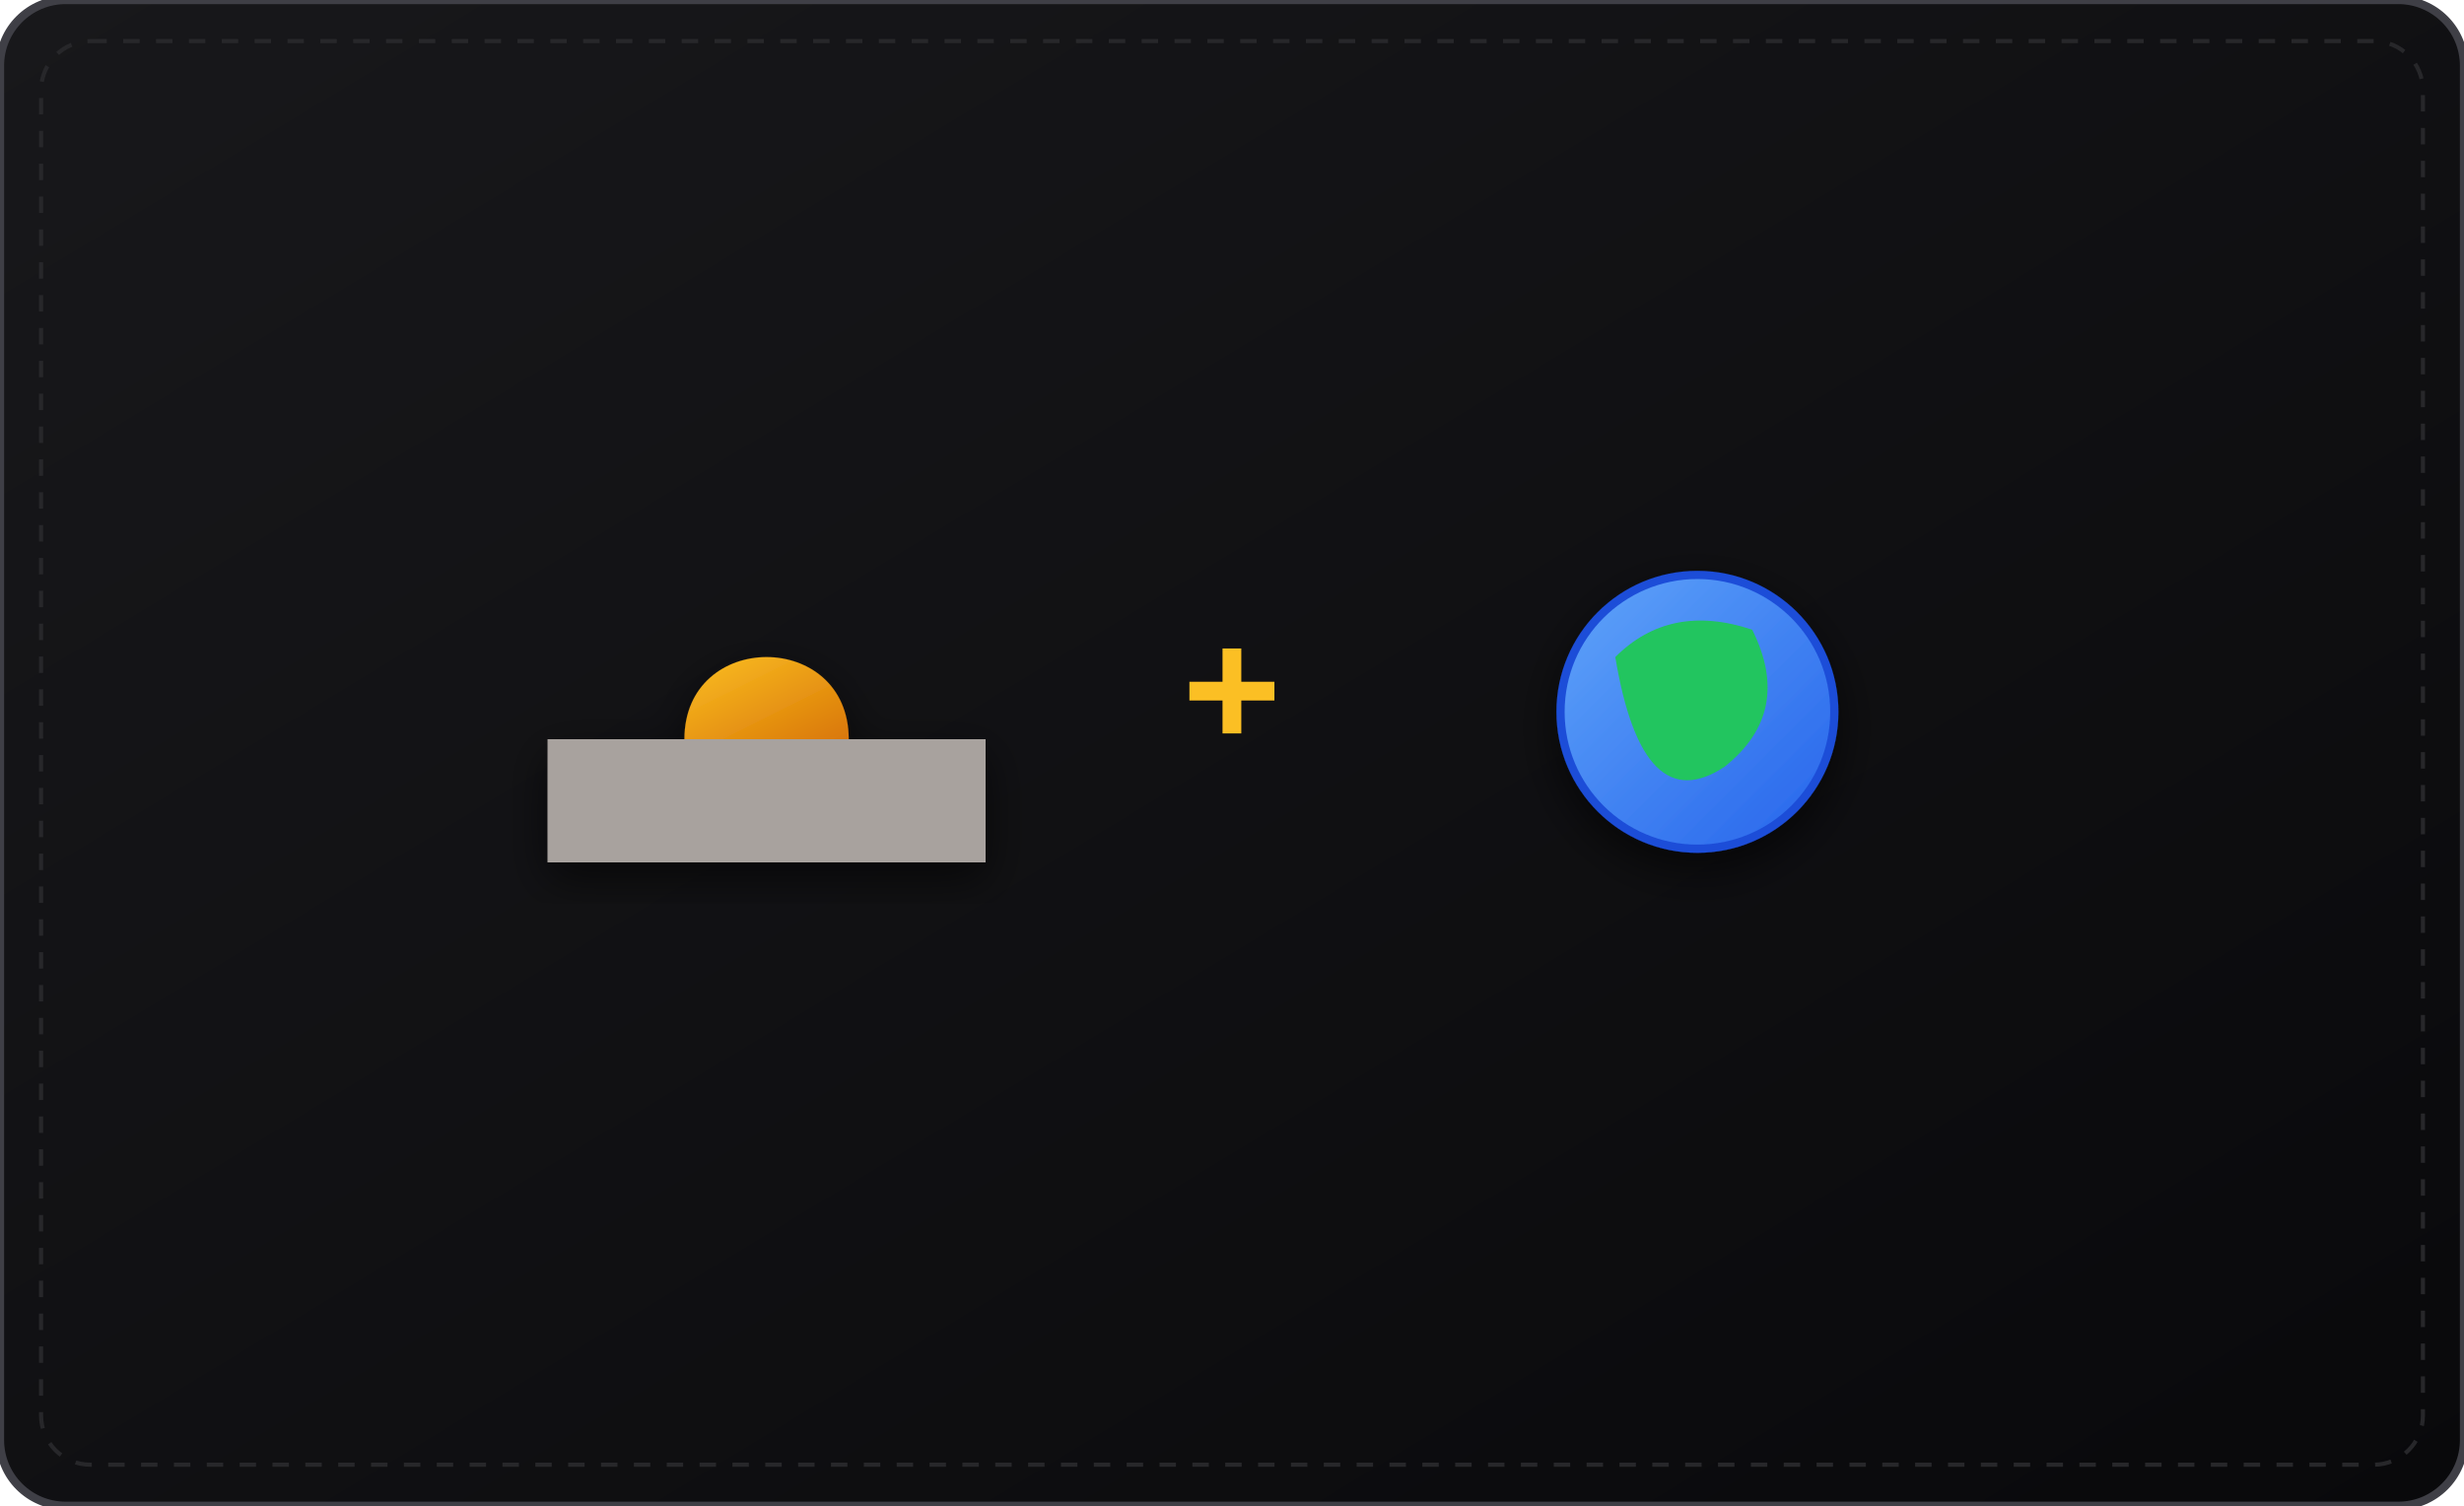
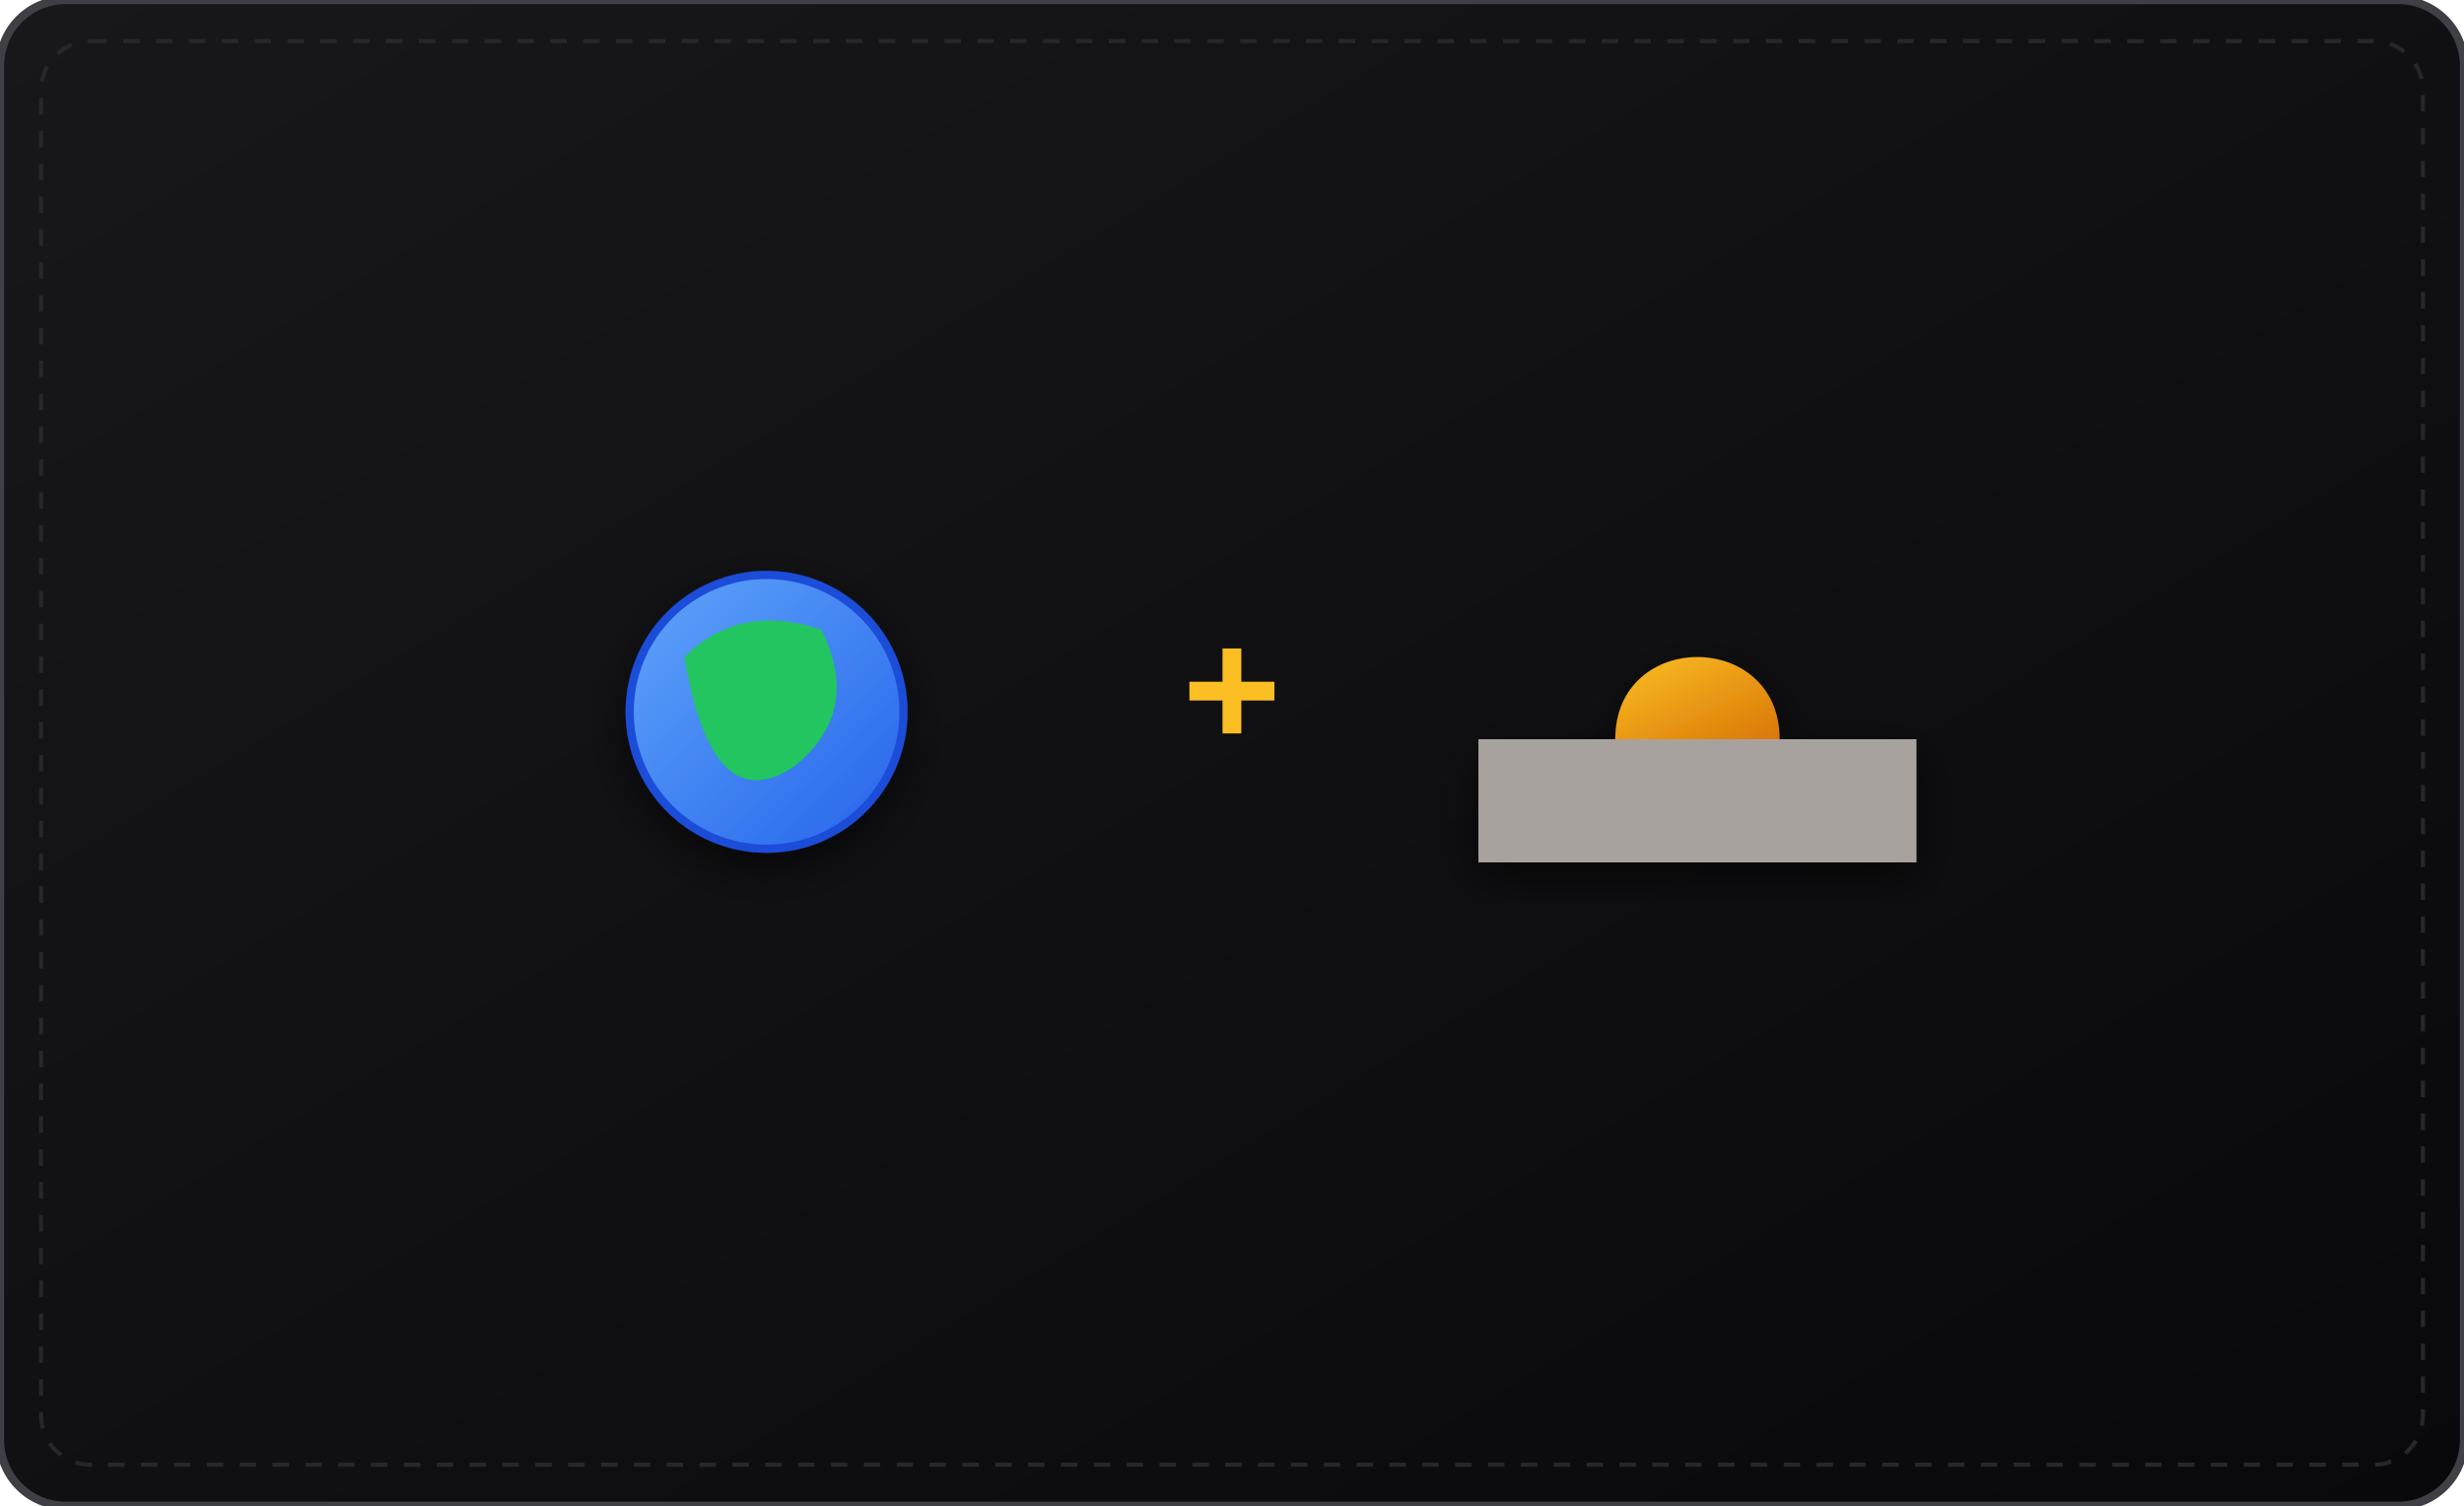
<svg xmlns="http://www.w3.org/2000/svg" viewBox="0 0 900 550" width="100%" height="100%" class="rebus-svg">
  <defs>
    <linearGradient id="bgGrad" x1="0%" y1="0%" x2="100%" y2="100%">
      <stop offset="0%" stop-color="#18181b" />
      <stop offset="100%" stop-color="#09090b" />
    </linearGradient>
    <linearGradient id="cardGrad" x1="0%" y1="0%" x2="0%" y2="100%">
      <stop offset="0%" stop-color="#27272a" />
      <stop offset="100%" stop-color="#18181b" />
    </linearGradient>
    <linearGradient id="goldGrad" x1="0%" y1="0%" x2="100%" y2="100%">
      <stop offset="0%" stop-color="#fbbf24" />
      <stop offset="100%" stop-color="#d97706" />
    </linearGradient>
    <linearGradient id="blueGrad" x1="0%" y1="0%" x2="100%" y2="100%">
      <stop offset="0%" stop-color="#60a5fa" />
      <stop offset="100%" stop-color="#2563eb" />
    </linearGradient>
    <linearGradient id="cyanGrad" x1="0%" y1="0%" x2="100%" y2="100%">
      <stop offset="0%" stop-color="#38bdf8" />
      <stop offset="100%" stop-color="#0284c7" />
    </linearGradient>
    <linearGradient id="redGrad" x1="0%" y1="0%" x2="100%" y2="100%">
      <stop offset="0%" stop-color="#f87171" />
      <stop offset="100%" stop-color="#dc2626" />
    </linearGradient>
    <linearGradient id="greenGrad" x1="0%" y1="0%" x2="100%" y2="100%">
      <stop offset="0%" stop-color="#34d399" />
      <stop offset="100%" stop-color="#059669" />
    </linearGradient>
    <linearGradient id="purpleGrad" x1="0%" y1="0%" x2="100%" y2="100%">
      <stop offset="0%" stop-color="#c084fc" />
      <stop offset="100%" stop-color="#7e22ce" />
    </linearGradient>
    <filter id="shadow" x="-20%" y="-20%" width="140%" height="140%">
      <feDropShadow dx="0" dy="6" stdDeviation="8" flood-color="#000" flood-opacity="0.6" />
    </filter>
  </defs>
  <rect width="900" height="550" rx="24" fill="url(#bgGrad)" stroke="#3f3f46" stroke-width="3" />
  <rect x="15" y="15" width="870" height="520" rx="18" fill="none" stroke="#27272a" stroke-width="1.5" stroke-dasharray="6 6" />
-   <g transform="translate(280, 260)" filter="url(#shadow)">
+   <g transform="translate(620, 260)" filter="url(#shadow)">
    <rect x="-80" y="10" width="160" height="45" fill="#a8a29e" />
    <path d="M-30,10 C-30,-30 30,-30 30,10 Z" fill="url(#goldGrad)" />
  </g>
  <text x="450" y="275" font-family="system-ui, sans-serif" font-size="64" font-weight="900" fill="#fbbf24" text-anchor="middle">+</text>
-   <g transform="translate(620, 260)" filter="url(#shadow)">
+   <g transform="translate(280, 260)" filter="url(#shadow)">
    <circle cx="0" cy="0" r="50" fill="url(#blueGrad)" stroke="#1d4ed8" stroke-width="3" />
    <path d="M-30,-20 Q-10,-40 20,-30 Q35,0 10,20 Q-20,40 -30,-20 Z" fill="#22c55e" />
  </g>
</svg>
